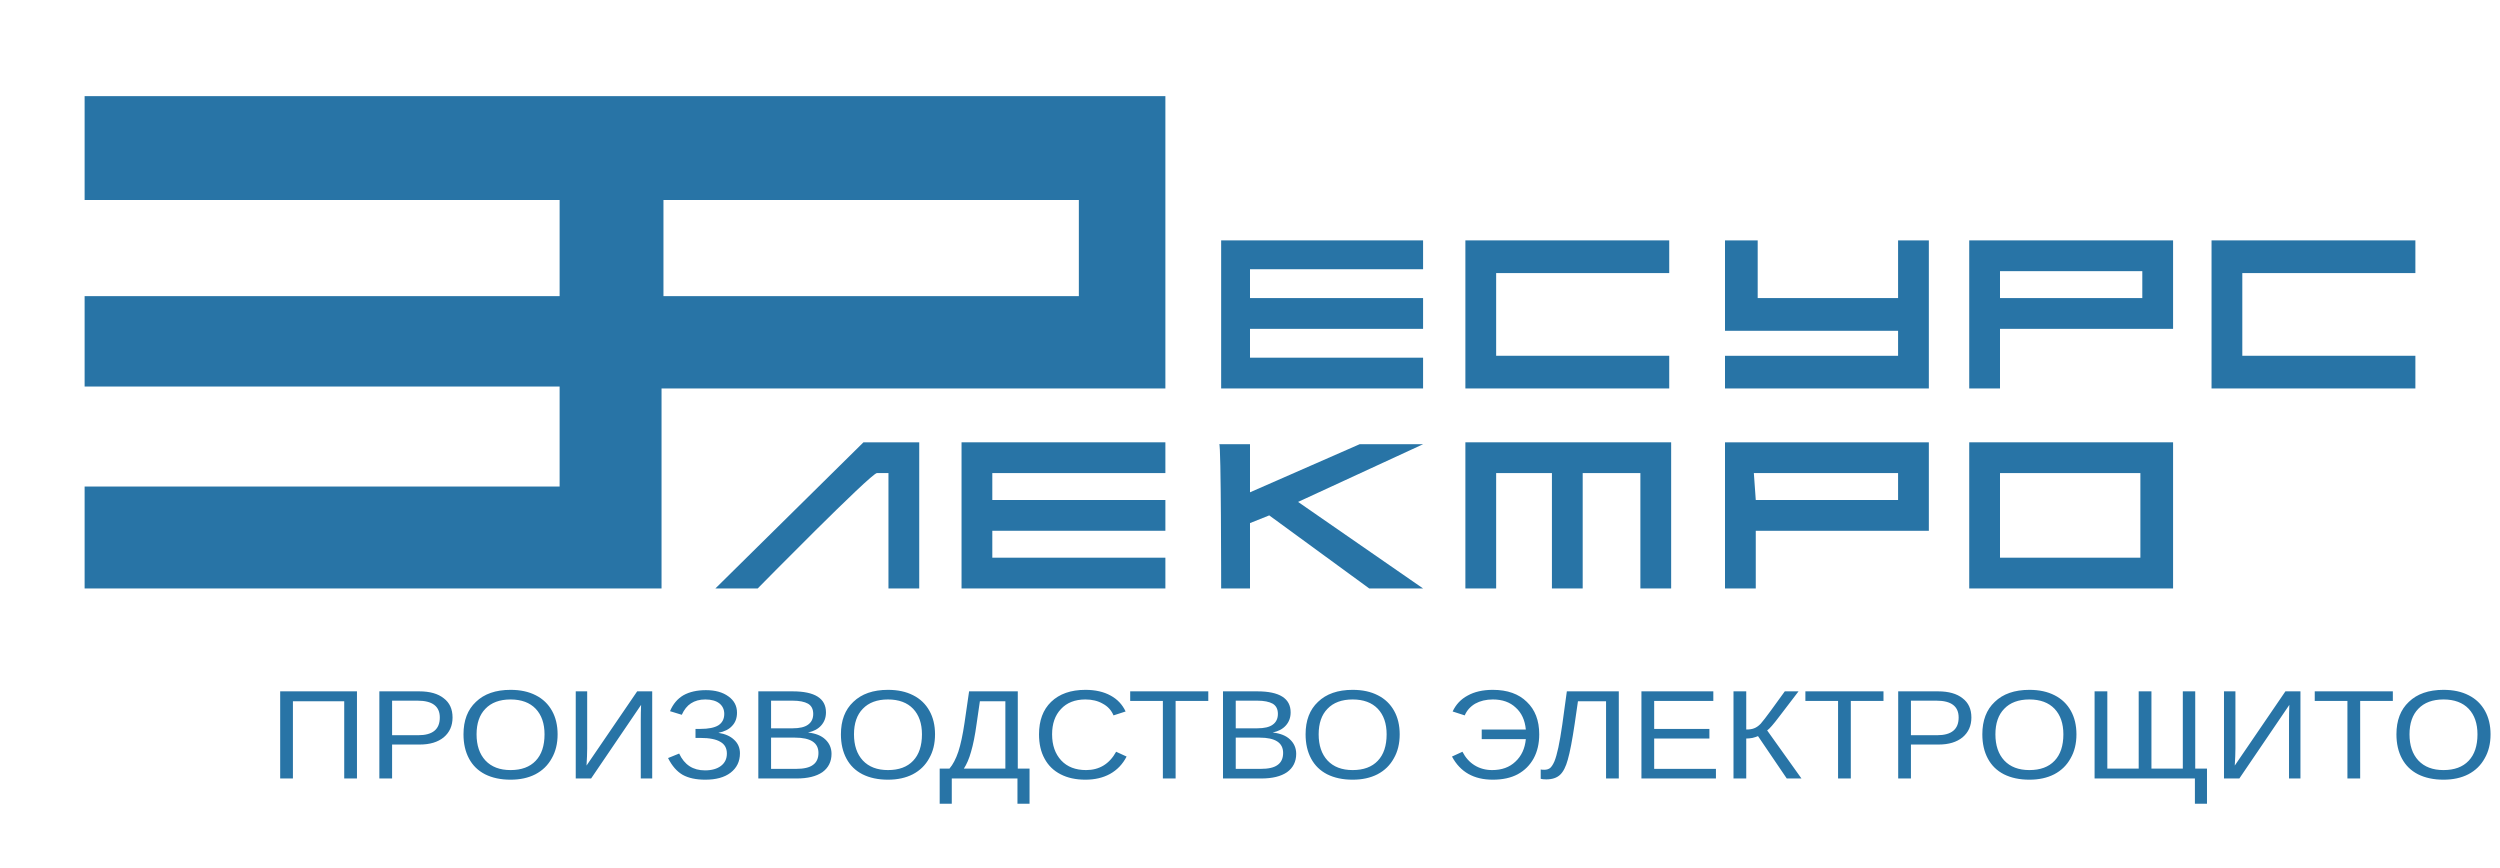
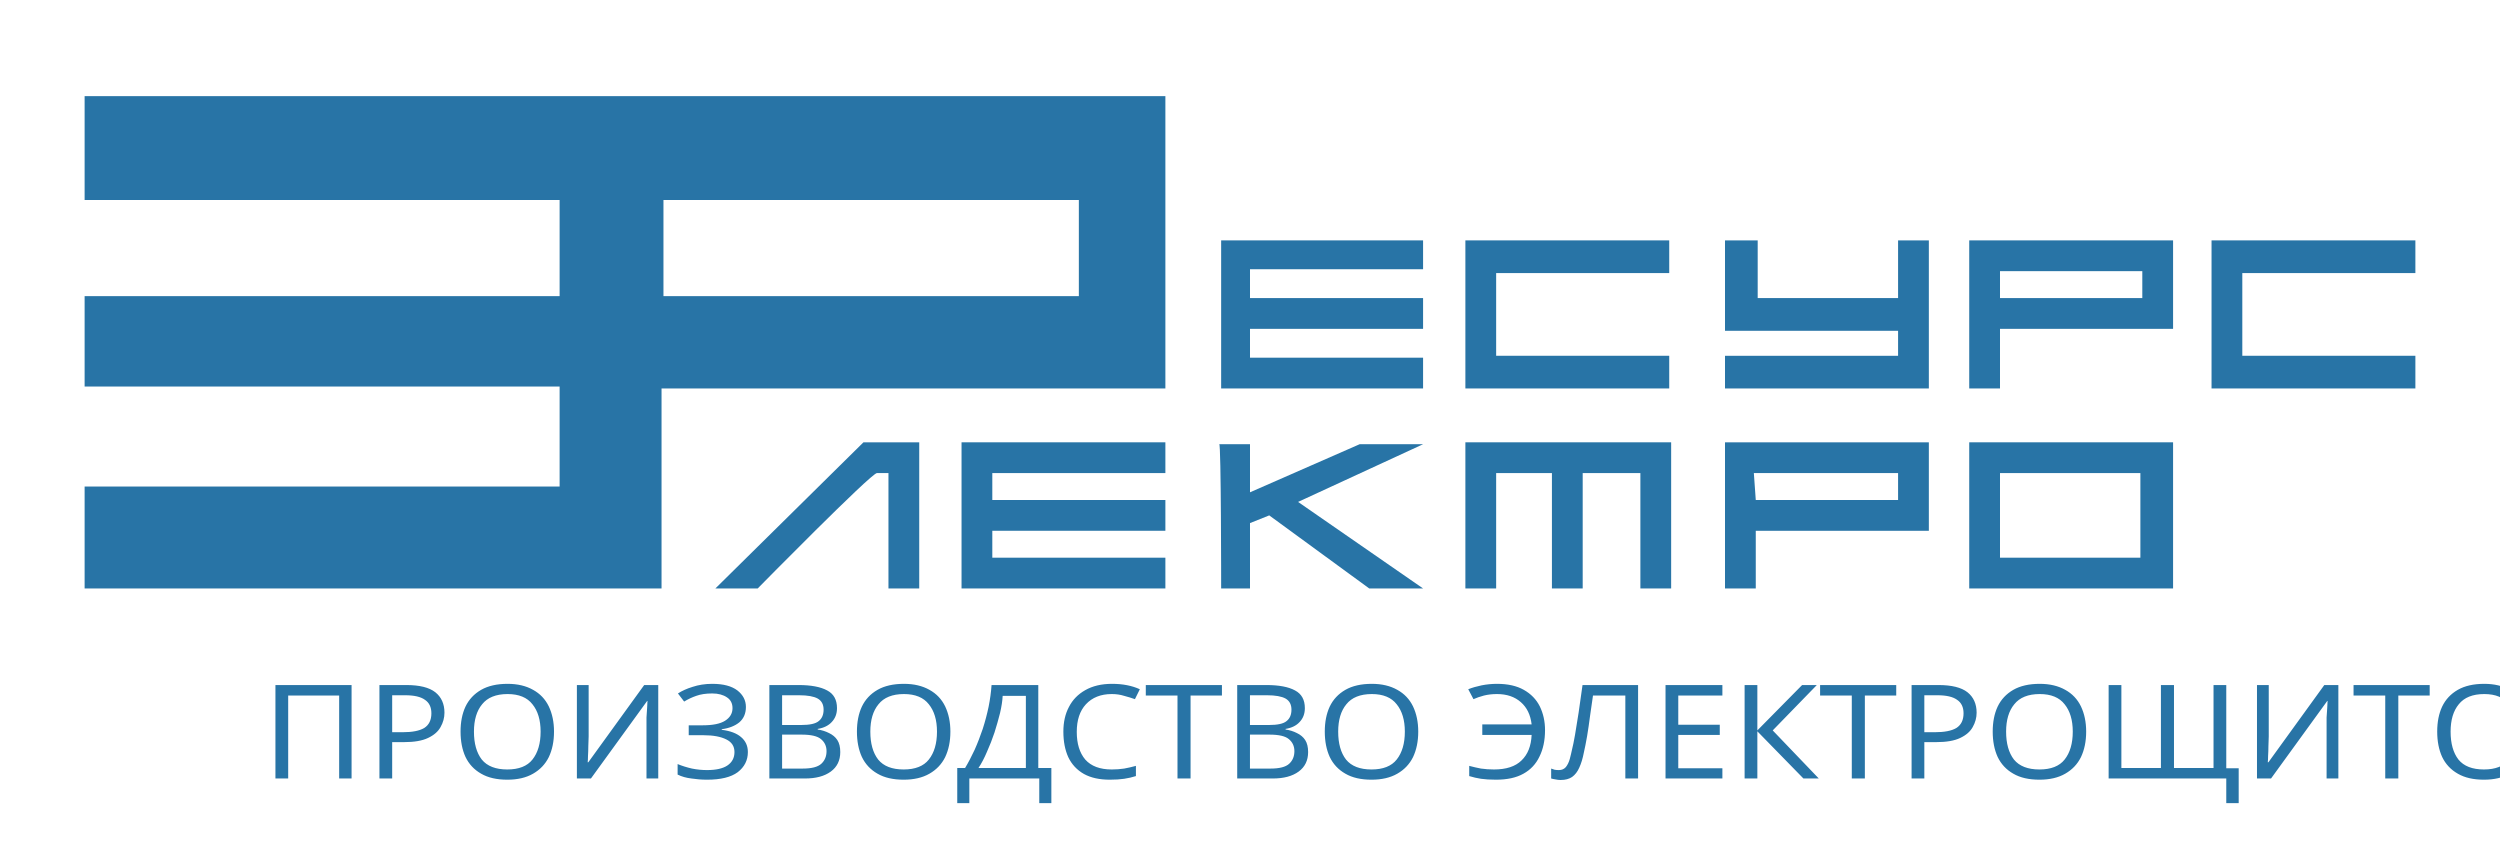
<svg xmlns="http://www.w3.org/2000/svg" version="1.1" id="block-logo-svg" x="0px" y="0px" viewBox="0 0 130 45.1" xml:space="preserve">
  <style type="text/css">
    .st0 {
      fill: #2874a6;
    }
    .st1 {
-       font-family: "Arial";
-       font-size: 6.6px;
+       font-family: "Trebuchet MS";
+       font-size: 6.8px;
    }
  </style>
  <path id="symbol-ER" class="st0" d="M34.5,10.4h21.6v5H34.5C34.5,15.5,34.5,10.4,34.5,10.4z M4.4,10.4h24.7v5H4.4v4.7h24.7v5.2H4.4     v5.3h30V20.2h26.2V5H4.4V10.4z" />
  <path id="symbol-E" class="st0" d="M63.5,20.2H74v-1.6h-9v-1.5h9v-1.6h-9V14h9v-1.5H63.5V20.2z" />
  <path id="symbol-S" class="st0" d="M76.2,20.2h10.6v-1.7h-9v-4.3h9v-1.7H76.2V20.2z" />
  <path id="symbol-U" class="st0" d="M89.7,17.2h9v1.3h-9v1.7h10.6v-7.7h-1.6v3h-7.3c0-1,0-2,0-3c0,0-1.3,0-1.7,0     C89.7,12.5,89.7,17.2,89.7,17.2z" />
  <path id="symbol-R" class="st0" d="M104,14.1h7.4v1.4H104V14.1z M102.4,20.2h1.6v-3.1h9v-4.6h-10.6V20.2z" />
  <path id="symbol-S2" class="st0" d="M115,20.2h10.6v-1.7h-9v-4.3h9v-1.7H115V20.2z" />
  <path id="symbol-L" class="st0" d="M37.2,30.6c1,0,2.2,0,2.2,0s5.9-6,6.2-6h0.6v6h1.6V23h-2.9C44.9,23,37.2,30.6,37.2,30.6z" />
  <path id="symbol-E2" class="st0" d="M50,30.6h10.6V29h-9v-1.4h9V26h-9v-1.4h9V23H50V30.6z" />
  <path id="symbol-K" class="st0" d="M63.5,30.6H65v-3.4l1-0.4l5.2,3.8H74l-6.5-4.5l6.5-3h-3.3L65,25.6v-2.5h-1.6C63.5,23,63.5,30.6,63.5,30.6z" />
  <path id="symbol-T" class="st0" d="M76.2,30.6h1.6v-6h2.9v6h1.6v-6h3v6h1.6V23H76.2V30.6z" />
  <path id="symbol-R2" class="st0" d="M91.2,24.6h7.5V26h-7.4L91.2,24.6L91.2,24.6z M89.7,30.6h1.6v-3h9V23H89.7V30.6z" />
  <path id="symbol-O" class="st0" d="M104,24.6h7.3V29H104V24.6z M102.4,30.6H113V23h-10.6V30.6z" />
  <text transform="matrix(1.0875 0 0 1 4 40.4814)" class="st0 st1">
    ПРОИЗВОДСТВО ЭЛЕКТРОЩИТОВ
  </text>
</svg>
